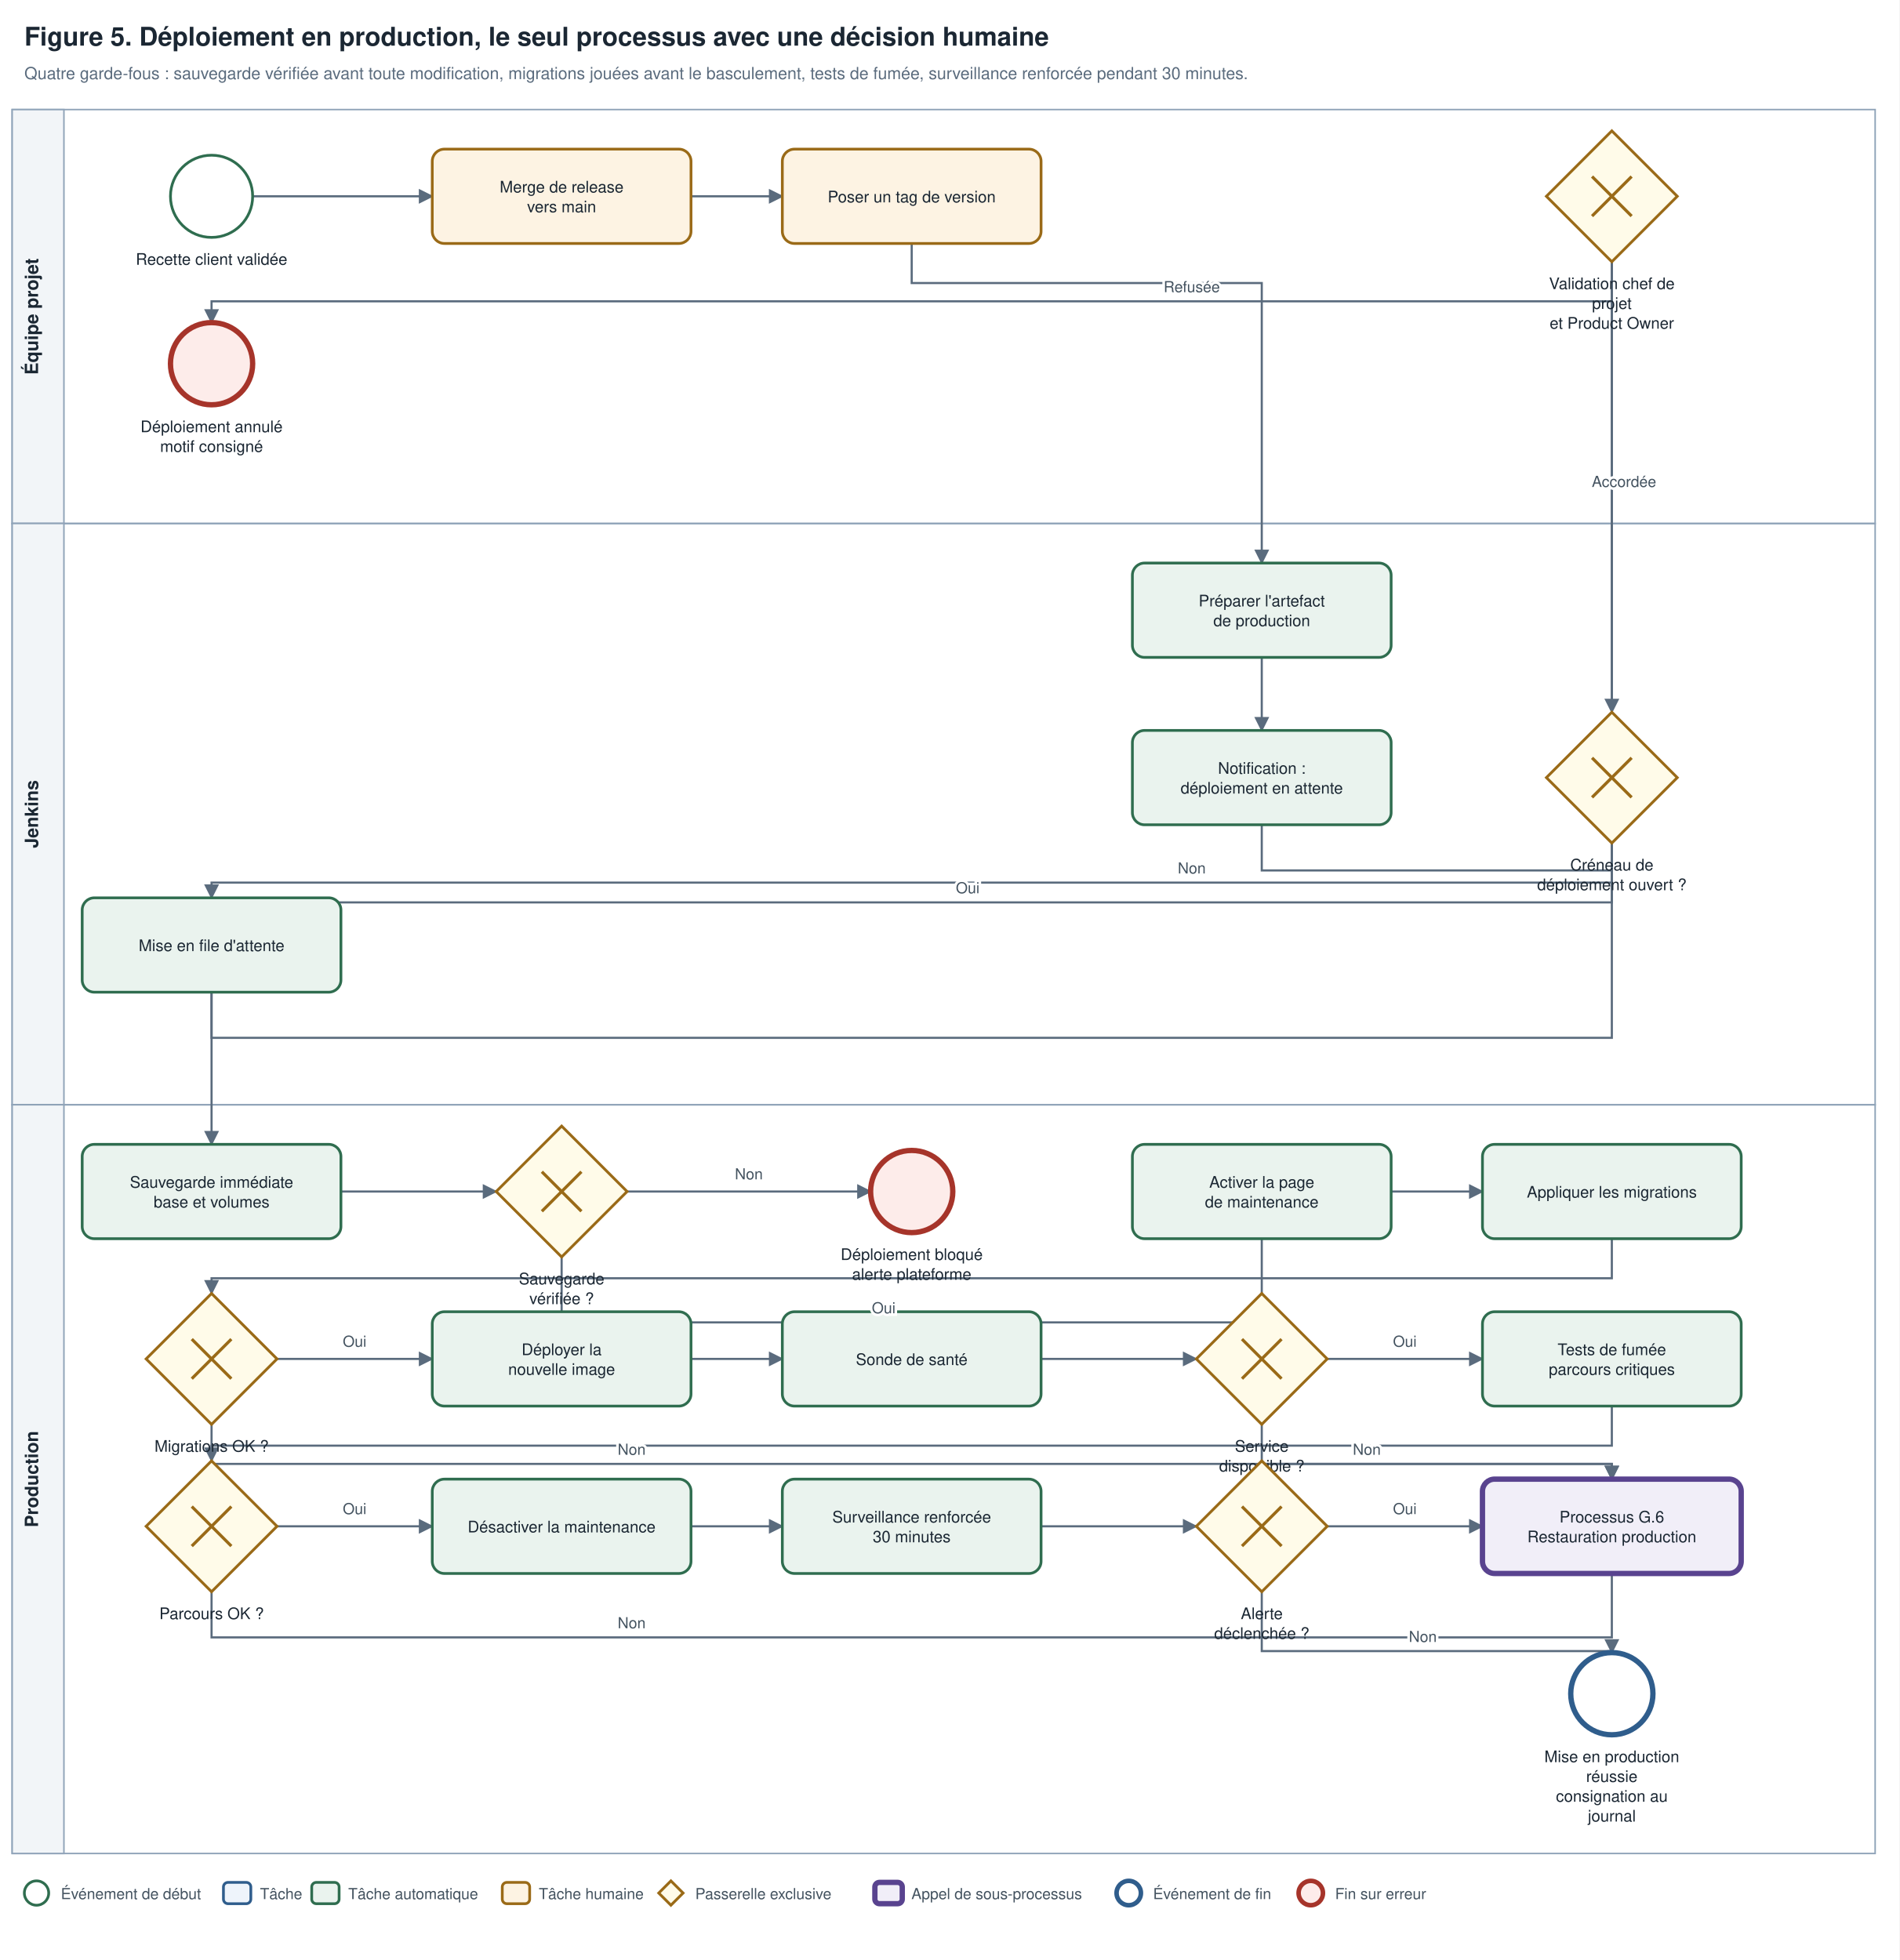
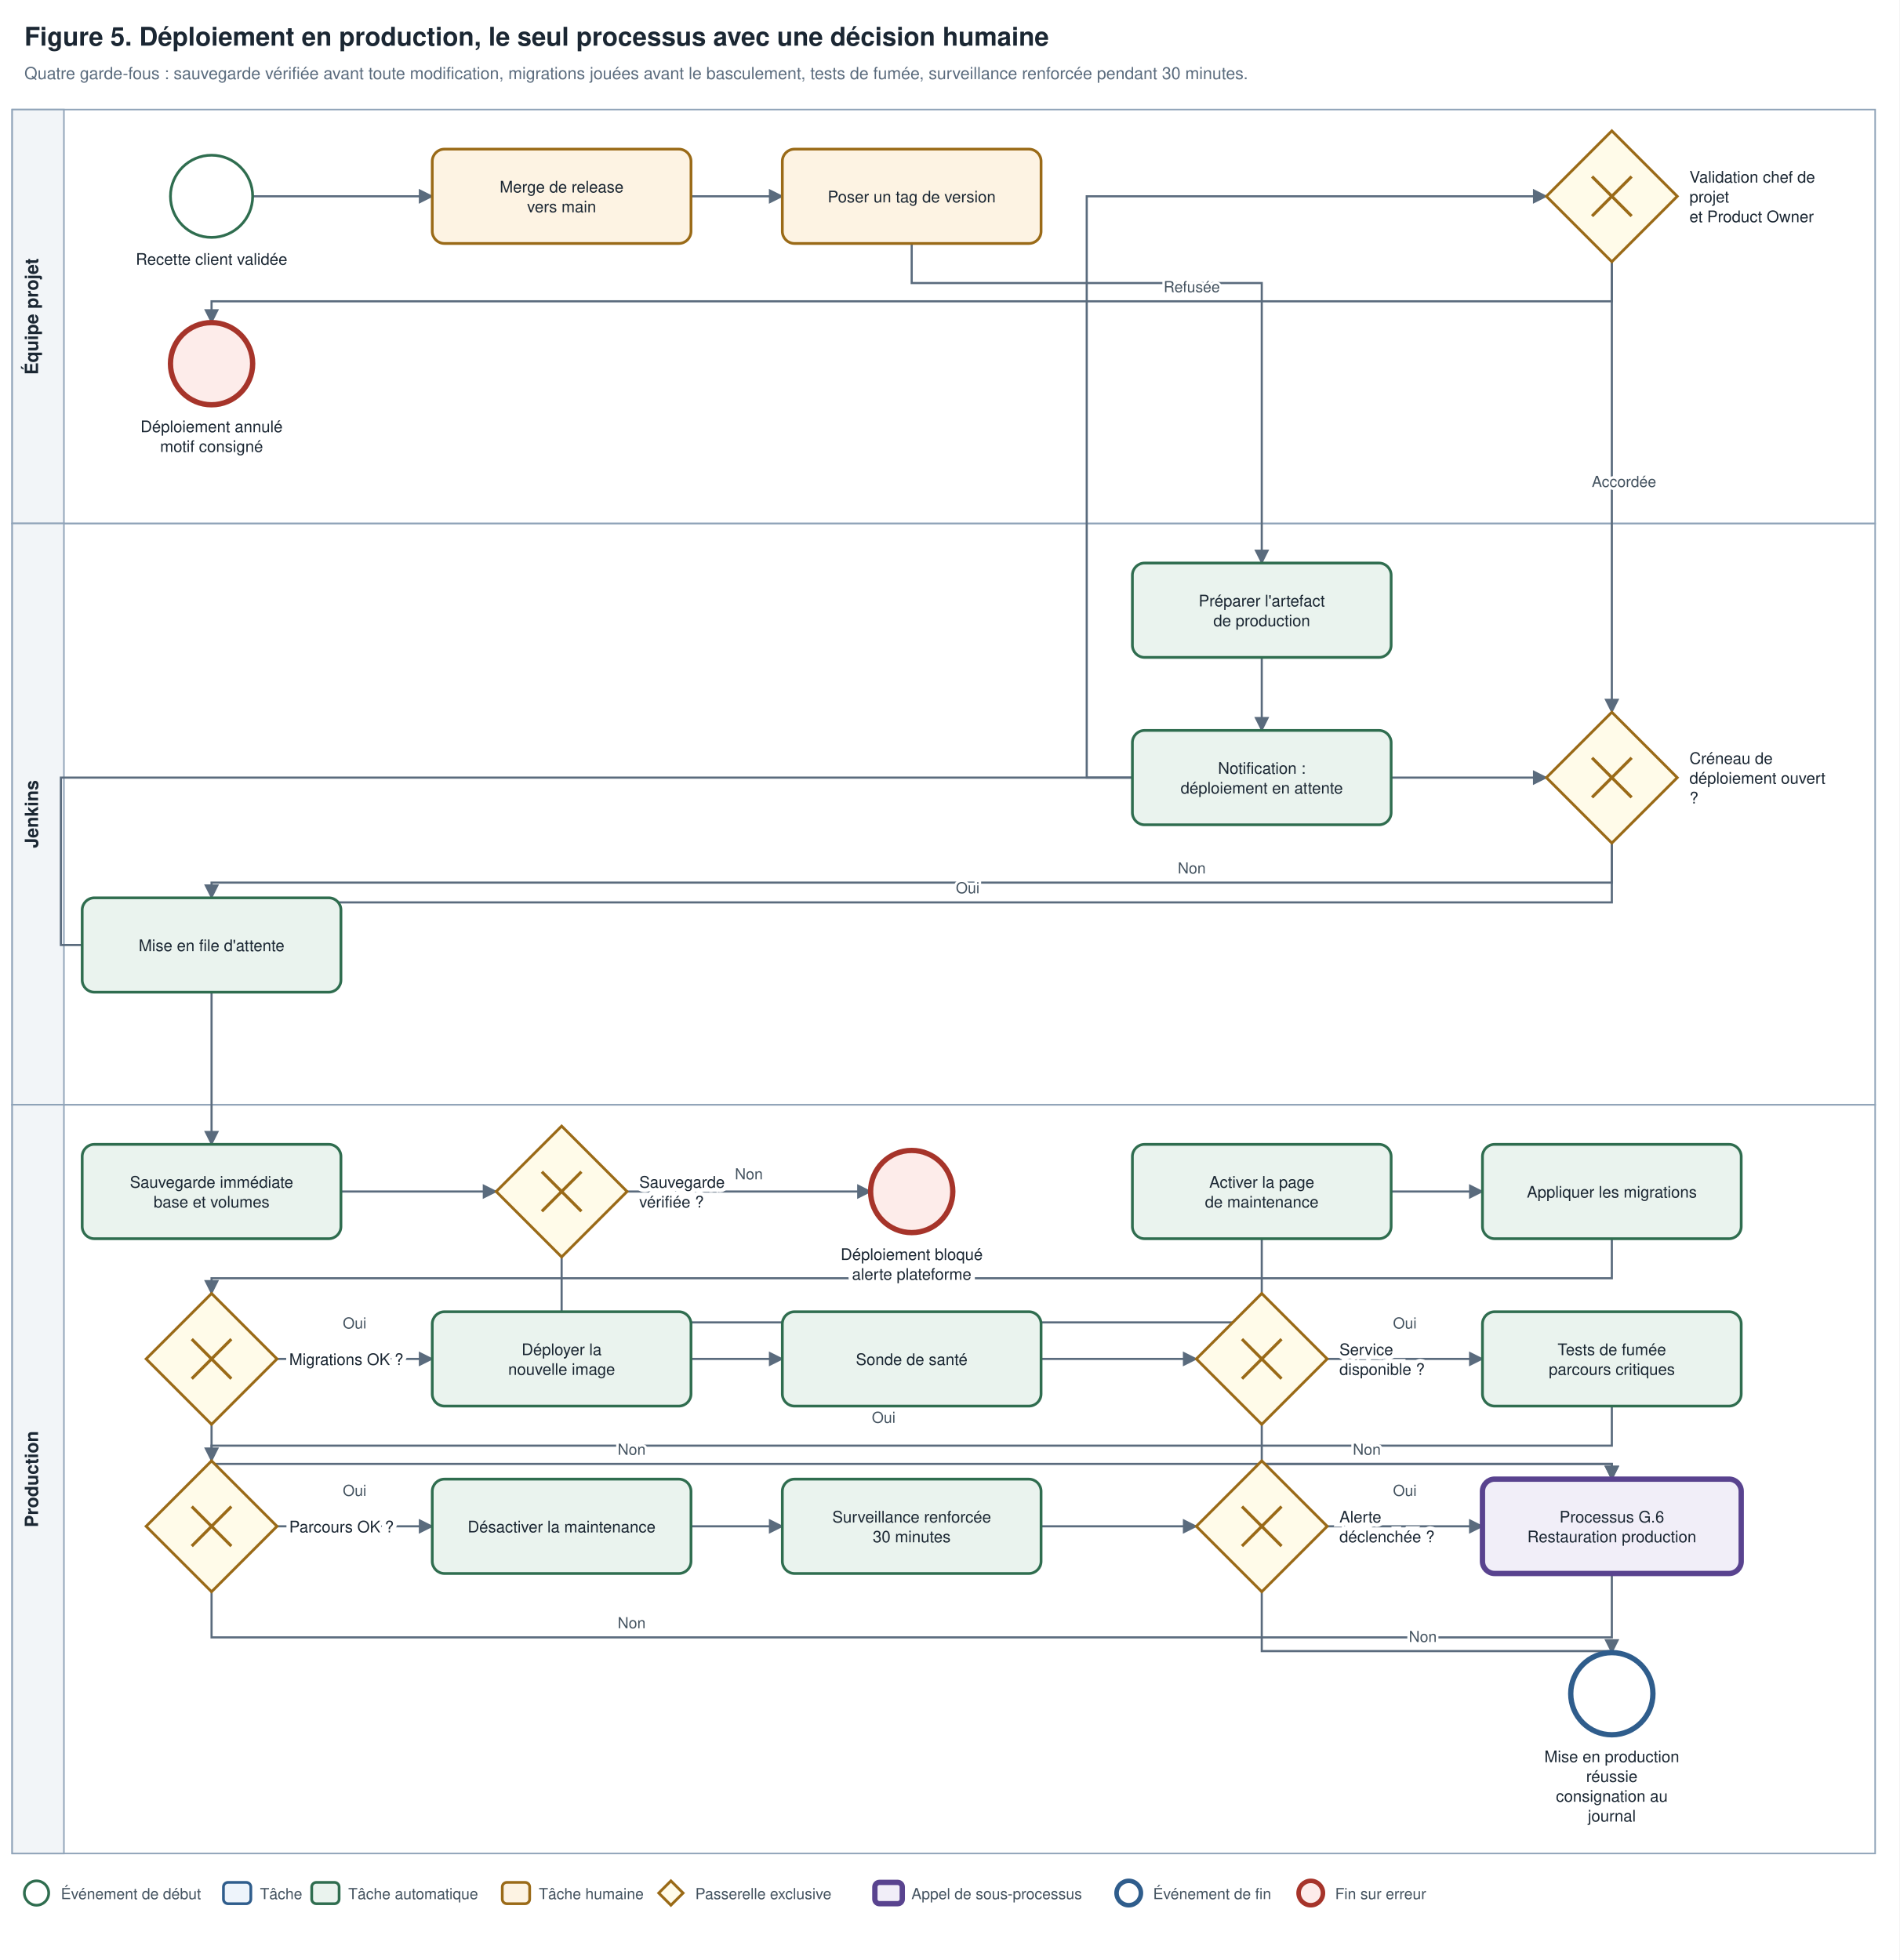
<svg xmlns="http://www.w3.org/2000/svg" width="1248" height="1288" viewBox="0 0 1248 1288" font-family="Helvetica, Arial, sans-serif">
  <rect width="1248" height="1288" fill="#ffffff" />
  <text x="16" y="30" font-size="17" font-weight="600" fill="#1b2733">Figure 5. Déploiement en production, le seul processus avec une décision humaine</text>
  <text x="16" y="52" font-size="11" fill="#5a6b7d">Quatre garde-fous : sauvegarde vérifiée avant toute modification, migrations jouées avant le basculement, tests de fumée, surveillance renforcée pendant 30 minutes.</text>
  <rect x="8" y="72" width="1224" height="272" fill="none" stroke="#8fa3b8" />
  <rect x="8" y="72" width="34" height="272" fill="#f2f5f8" stroke="#8fa3b8" />
  <text x="25.0" y="208.0" font-size="12" font-weight="600" fill="#1b2733" text-anchor="middle" transform="rotate(-90 25.0 208.0)">Équipe projet</text>
  <rect x="8" y="344" width="1224" height="382" fill="none" stroke="#8fa3b8" />
  <rect x="8" y="344" width="34" height="382" fill="#f2f5f8" stroke="#8fa3b8" />
  <text x="25.0" y="535.0" font-size="12" font-weight="600" fill="#1b2733" text-anchor="middle" transform="rotate(-90 25.0 535.0)">Jenkins</text>
  <rect x="8" y="726" width="1224" height="492" fill="none" stroke="#8fa3b8" />
  <rect x="8" y="726" width="34" height="492" fill="#f2f5f8" stroke="#8fa3b8" />
  <text x="25.0" y="972.0" font-size="12" font-weight="600" fill="#1b2733" text-anchor="middle" transform="rotate(-90 25.0 972.0)">Production</text>
  <path d="M 166.0 129.0 L 284.0 129.0" fill="none" stroke="#5a6b7d" stroke-width="1.4" marker-end="url(#a)" />
  <path d="M 454.0 129.0 L 514.0 129.0" fill="none" stroke="#5a6b7d" stroke-width="1.4" marker-end="url(#a)" />
  <path d="M 599.0 160.0 L 599.0 186.0 L 829.0 186.0 L 829.0 370.0" fill="none" stroke="#5a6b7d" stroke-width="1.4" marker-end="url(#a)" />
  <path d="M 829.0 432.0 L 829.0 480.0" fill="none" stroke="#5a6b7d" stroke-width="1.4" marker-end="url(#a)" />
-   <path d="M 829.0 542.0 L 829.0 572.0 L 1059.0 572.0 L 1059.0 86.0" fill="none" stroke="#5a6b7d" stroke-width="1.4" marker-end="url(#a)" />
+   <path d="M 744.0 511.0 L 714.0 511.0 L 714.0 129.0 L 1016.0 129.0" fill="none" stroke="#5a6b7d" stroke-width="1.4" marker-end="url(#a)" />
  <path d="M 1059.0 172.0 L 1059.0 198.0 L 139.0 198.0 L 139.0 212.0" fill="none" stroke="#5a6b7d" stroke-width="1.4" marker-end="url(#a)" />
  <path d="M 1059.0 172.0 L 1059.0 468.0" fill="none" stroke="#5a6b7d" stroke-width="1.4" marker-end="url(#a)" />
  <path d="M 1059.0 554.0 L 1059.0 580.0 L 139.0 580.0 L 139.0 590.0" fill="none" stroke="#5a6b7d" stroke-width="1.4" marker-end="url(#a)" />
-   <path d="M 139.0 652.0 L 139.0 682.0 L 1059.0 682.0 L 1059.0 468.0" fill="none" stroke="#5a6b7d" stroke-width="1.4" marker-end="url(#a)" />
+   <path d="M 54.0 621.0 L 40 621.0 L 40 511.0 L 1016.0 511.0" fill="none" stroke="#5a6b7d" stroke-width="1.4" marker-end="url(#a)" />
  <path d="M 1059.0 554.0 L 1059.0 593.0 L 139.0 593.0 L 139.0 752.0" fill="none" stroke="#5a6b7d" stroke-width="1.4" marker-end="url(#a)" />
  <path d="M 224.0 783.0 L 326.0 783.0" fill="none" stroke="#5a6b7d" stroke-width="1.4" marker-end="url(#a)" />
  <path d="M 412.0 783.0 L 572.0 783.0" fill="none" stroke="#5a6b7d" stroke-width="1.4" marker-end="url(#a)" />
  <path d="M 369.0 826.0 L 369.0 869.0 L 829.0 869.0 L 829.0 752.0" fill="none" stroke="#5a6b7d" stroke-width="1.4" marker-end="url(#a)" />
  <path d="M 914.0 783.0 L 974.0 783.0" fill="none" stroke="#5a6b7d" stroke-width="1.4" marker-end="url(#a)" />
  <path d="M 1059.0 814.0 L 1059.0 840.0 L 139.0 840.0 L 139.0 850.0" fill="none" stroke="#5a6b7d" stroke-width="1.4" marker-end="url(#a)" />
  <path d="M 139.0 936.0 L 139.0 962.0 L 1059.0 962.0 L 1059.0 972.0" fill="none" stroke="#5a6b7d" stroke-width="1.4" marker-end="url(#a)" />
  <path d="M 182.0 893.0 L 284.0 893.0" fill="none" stroke="#5a6b7d" stroke-width="1.4" marker-end="url(#a)" />
  <path d="M 454.0 893.0 L 514.0 893.0" fill="none" stroke="#5a6b7d" stroke-width="1.4" marker-end="url(#a)" />
  <path d="M 684.0 893.0 L 786.0 893.0" fill="none" stroke="#5a6b7d" stroke-width="1.4" marker-end="url(#a)" />
  <path d="M 829.0 936.0 L 829.0 962.0 L 1059.0 962.0 L 1059.0 972.0" fill="none" stroke="#5a6b7d" stroke-width="1.4" marker-end="url(#a)" />
  <path d="M 872.0 893.0 L 974.0 893.0" fill="none" stroke="#5a6b7d" stroke-width="1.4" marker-end="url(#a)" />
  <path d="M 1059.0 924.0 L 1059.0 950.0 L 139.0 950.0 L 139.0 960.0" fill="none" stroke="#5a6b7d" stroke-width="1.4" marker-end="url(#a)" />
  <path d="M 139.0 1046.0 L 139.0 1076.0 L 1059.0 1076.0 L 1059.0 972.0" fill="none" stroke="#5a6b7d" stroke-width="1.4" marker-end="url(#a)" />
  <path d="M 182.0 1003.0 L 284.0 1003.0" fill="none" stroke="#5a6b7d" stroke-width="1.4" marker-end="url(#a)" />
  <path d="M 454.0 1003.0 L 514.0 1003.0" fill="none" stroke="#5a6b7d" stroke-width="1.4" marker-end="url(#a)" />
  <path d="M 684.0 1003.0 L 786.0 1003.0" fill="none" stroke="#5a6b7d" stroke-width="1.4" marker-end="url(#a)" />
  <path d="M 872.0 1003.0 L 974.0 1003.0" fill="none" stroke="#5a6b7d" stroke-width="1.4" marker-end="url(#a)" />
  <path d="M 829.0 1046.0 L 829.0 1085.0 L 1059.0 1085.0 L 1059.0 1086.0" fill="none" stroke="#5a6b7d" stroke-width="1.4" marker-end="url(#a)" />
  <circle cx="139.0" cy="129.0" r="27.0" fill="#ffffff" stroke="#2f6d4f" stroke-width="1.8" />
-   <text x="139.0" y="174.0" font-size="10.5" fill="#1b2733" text-anchor="middle">Recette client validée</text>
+   <text x="139.0" y="174.0" font-size="10.5" fill="#1b2733" text-anchor="middle" paint-order="stroke" stroke="#ffffff" stroke-width="5.5">Recette client validée</text>
  <rect x="284.0" y="98.0" width="170" height="62" rx="8" fill="#fdf3e3" stroke="#9a6a17" stroke-width="1.8" />
  <text x="369.0" y="126.5" font-size="10.5" fill="#1b2733" text-anchor="middle">Merge de release</text>
  <text x="369.0" y="139.5" font-size="10.5" fill="#1b2733" text-anchor="middle">vers main</text>
  <rect x="514.0" y="98.0" width="170" height="62" rx="8" fill="#fdf3e3" stroke="#9a6a17" stroke-width="1.8" />
  <text x="599.0" y="133.0" font-size="10.5" fill="#1b2733" text-anchor="middle">Poser un tag de version</text>
  <polygon points="1059.0,86.0 1102.0,129.0 1059.0,172.0 1016.0,129.0" fill="#fffbe9" stroke="#9a6a17" stroke-width="1.8" />
  <path d="M 1046.0 116.0 L 1072.0 142.0 M 1072.0 116.0 L 1046.0 142.0" stroke="#9a6a17" stroke-width="2" fill="none" />
-   <text x="1059.0" y="190.0" font-size="10.5" fill="#1b2733" text-anchor="middle">Validation chef de</text>
-   <text x="1059.0" y="203.0" font-size="10.5" fill="#1b2733" text-anchor="middle">projet</text>
-   <text x="1059.0" y="216.0" font-size="10.5" fill="#1b2733" text-anchor="middle">et Product Owner</text>
+   <text x="1110.0" y="120.0" font-size="10.5" fill="#1b2733" text-anchor="start" paint-order="stroke" stroke="#ffffff" stroke-width="5.5">Validation chef de</text>
+   <text x="1110.0" y="133.0" font-size="10.5" fill="#1b2733" text-anchor="start" paint-order="stroke" stroke="#ffffff" stroke-width="5.5">projet</text>
+   <text x="1110.0" y="146.0" font-size="10.5" fill="#1b2733" text-anchor="start" paint-order="stroke" stroke="#ffffff" stroke-width="5.5">et Product Owner</text>
  <circle cx="139.0" cy="239.0" r="27.0" fill="#fdecea" stroke="#a6342a" stroke-width="3.5" />
-   <text x="139.0" y="284.0" font-size="10.5" fill="#1b2733" text-anchor="middle">Déploiement annulé</text>
-   <text x="139.0" y="297.0" font-size="10.5" fill="#1b2733" text-anchor="middle">motif consigné</text>
+   <text x="139.0" y="284.0" font-size="10.5" fill="#1b2733" text-anchor="middle" paint-order="stroke" stroke="#ffffff" stroke-width="5.5">Déploiement annulé</text>
+   <text x="139.0" y="297.0" font-size="10.5" fill="#1b2733" text-anchor="middle" paint-order="stroke" stroke="#ffffff" stroke-width="5.5">motif consigné</text>
  <rect x="744.0" y="370.0" width="170" height="62" rx="8" fill="#eaf3ee" stroke="#2f6d4f" stroke-width="1.8" />
  <text x="829.0" y="398.5" font-size="10.5" fill="#1b2733" text-anchor="middle">Préparer l'artefact</text>
  <text x="829.0" y="411.5" font-size="10.5" fill="#1b2733" text-anchor="middle">de production</text>
  <rect x="744.0" y="480.0" width="170" height="62" rx="8" fill="#eaf3ee" stroke="#2f6d4f" stroke-width="1.8" />
  <text x="829.0" y="508.5" font-size="10.5" fill="#1b2733" text-anchor="middle">Notification :</text>
  <text x="829.0" y="521.5" font-size="10.5" fill="#1b2733" text-anchor="middle">déploiement en attente</text>
  <polygon points="1059.0,468.0 1102.0,511.0 1059.0,554.0 1016.0,511.0" fill="#fffbe9" stroke="#9a6a17" stroke-width="1.8" />
  <path d="M 1046.0 498.0 L 1072.0 524.0 M 1072.0 498.0 L 1046.0 524.0" stroke="#9a6a17" stroke-width="2" fill="none" />
-   <text x="1059.0" y="572.0" font-size="10.5" fill="#1b2733" text-anchor="middle">Créneau de</text>
-   <text x="1059.0" y="585.0" font-size="10.5" fill="#1b2733" text-anchor="middle">déploiement ouvert ?</text>
+   <text x="1110.0" y="502.0" font-size="10.5" fill="#1b2733" text-anchor="start" paint-order="stroke" stroke="#ffffff" stroke-width="5.5">Créneau de</text>
+   <text x="1110.0" y="515.0" font-size="10.5" fill="#1b2733" text-anchor="start" paint-order="stroke" stroke="#ffffff" stroke-width="5.5">déploiement ouvert</text>
+   <text x="1110.0" y="528.0" font-size="10.5" fill="#1b2733" text-anchor="start" paint-order="stroke" stroke="#ffffff" stroke-width="5.5">?</text>
  <rect x="54.0" y="590.0" width="170" height="62" rx="8" fill="#eaf3ee" stroke="#2f6d4f" stroke-width="1.8" />
  <text x="139.0" y="625.0" font-size="10.5" fill="#1b2733" text-anchor="middle">Mise en file d'attente</text>
  <rect x="54.0" y="752.0" width="170" height="62" rx="8" fill="#eaf3ee" stroke="#2f6d4f" stroke-width="1.8" />
  <text x="139.0" y="780.5" font-size="10.5" fill="#1b2733" text-anchor="middle">Sauvegarde immédiate</text>
  <text x="139.0" y="793.5" font-size="10.5" fill="#1b2733" text-anchor="middle">base et volumes</text>
  <polygon points="369.0,740.0 412.0,783.0 369.0,826.0 326.0,783.0" fill="#fffbe9" stroke="#9a6a17" stroke-width="1.8" />
  <path d="M 356.0 770.0 L 382.0 796.0 M 382.0 770.0 L 356.0 796.0" stroke="#9a6a17" stroke-width="2" fill="none" />
-   <text x="369.0" y="844.0" font-size="10.5" fill="#1b2733" text-anchor="middle">Sauvegarde</text>
-   <text x="369.0" y="857.0" font-size="10.5" fill="#1b2733" text-anchor="middle">vérifiée ?</text>
+   <text x="420.0" y="780.5" font-size="10.5" fill="#1b2733" text-anchor="start" paint-order="stroke" stroke="#ffffff" stroke-width="5.5">Sauvegarde</text>
+   <text x="420.0" y="793.5" font-size="10.5" fill="#1b2733" text-anchor="start" paint-order="stroke" stroke="#ffffff" stroke-width="5.5">vérifiée ?</text>
  <circle cx="599.0" cy="783.0" r="27.0" fill="#fdecea" stroke="#a6342a" stroke-width="3.5" />
-   <text x="599.0" y="828.0" font-size="10.5" fill="#1b2733" text-anchor="middle">Déploiement bloqué</text>
-   <text x="599.0" y="841.0" font-size="10.5" fill="#1b2733" text-anchor="middle">alerte plateforme</text>
+   <text x="599.0" y="828.0" font-size="10.5" fill="#1b2733" text-anchor="middle" paint-order="stroke" stroke="#ffffff" stroke-width="5.5">Déploiement bloqué</text>
+   <text x="599.0" y="841.0" font-size="10.5" fill="#1b2733" text-anchor="middle" paint-order="stroke" stroke="#ffffff" stroke-width="5.5">alerte plateforme</text>
  <rect x="744.0" y="752.0" width="170" height="62" rx="8" fill="#eaf3ee" stroke="#2f6d4f" stroke-width="1.8" />
  <text x="829.0" y="780.5" font-size="10.5" fill="#1b2733" text-anchor="middle">Activer la page</text>
  <text x="829.0" y="793.5" font-size="10.5" fill="#1b2733" text-anchor="middle">de maintenance</text>
  <rect x="974.0" y="752.0" width="170" height="62" rx="8" fill="#eaf3ee" stroke="#2f6d4f" stroke-width="1.8" />
  <text x="1059.0" y="787.0" font-size="10.5" fill="#1b2733" text-anchor="middle">Appliquer les migrations</text>
  <polygon points="139.0,850.0 182.0,893.0 139.0,936.0 96.0,893.0" fill="#fffbe9" stroke="#9a6a17" stroke-width="1.8" />
  <path d="M 126.0 880.0 L 152.0 906.0 M 152.0 880.0 L 126.0 906.0" stroke="#9a6a17" stroke-width="2" fill="none" />
-   <text x="139.0" y="954.0" font-size="10.5" fill="#1b2733" text-anchor="middle">Migrations OK ?</text>
+   <text x="190.0" y="897.0" font-size="10.5" fill="#1b2733" text-anchor="start" paint-order="stroke" stroke="#ffffff" stroke-width="5.5">Migrations OK ?</text>
  <rect x="284.0" y="862.0" width="170" height="62" rx="8" fill="#eaf3ee" stroke="#2f6d4f" stroke-width="1.8" />
  <text x="369.0" y="890.5" font-size="10.5" fill="#1b2733" text-anchor="middle">Déployer la</text>
  <text x="369.0" y="903.5" font-size="10.5" fill="#1b2733" text-anchor="middle">nouvelle image</text>
  <rect x="514.0" y="862.0" width="170" height="62" rx="8" fill="#eaf3ee" stroke="#2f6d4f" stroke-width="1.8" />
  <text x="599.0" y="897.0" font-size="10.5" fill="#1b2733" text-anchor="middle">Sonde de santé</text>
  <polygon points="829.0,850.0 872.0,893.0 829.0,936.0 786.0,893.0" fill="#fffbe9" stroke="#9a6a17" stroke-width="1.8" />
  <path d="M 816.0 880.0 L 842.0 906.0 M 842.0 880.0 L 816.0 906.0" stroke="#9a6a17" stroke-width="2" fill="none" />
-   <text x="829.0" y="954.0" font-size="10.5" fill="#1b2733" text-anchor="middle">Service</text>
-   <text x="829.0" y="967.0" font-size="10.5" fill="#1b2733" text-anchor="middle">disponible ?</text>
+   <text x="880.0" y="890.5" font-size="10.5" fill="#1b2733" text-anchor="start" paint-order="stroke" stroke="#ffffff" stroke-width="5.5">Service</text>
+   <text x="880.0" y="903.5" font-size="10.5" fill="#1b2733" text-anchor="start" paint-order="stroke" stroke="#ffffff" stroke-width="5.5">disponible ?</text>
  <rect x="974.0" y="862.0" width="170" height="62" rx="8" fill="#eaf3ee" stroke="#2f6d4f" stroke-width="1.8" />
  <text x="1059.0" y="890.5" font-size="10.5" fill="#1b2733" text-anchor="middle">Tests de fumée</text>
  <text x="1059.0" y="903.5" font-size="10.5" fill="#1b2733" text-anchor="middle">parcours critiques</text>
  <polygon points="139.0,960.0 182.0,1003.0 139.0,1046.0 96.0,1003.0" fill="#fffbe9" stroke="#9a6a17" stroke-width="1.8" />
  <path d="M 126.0 990.0 L 152.0 1016.0 M 152.0 990.0 L 126.0 1016.0" stroke="#9a6a17" stroke-width="2" fill="none" />
-   <text x="139.0" y="1064.0" font-size="10.5" fill="#1b2733" text-anchor="middle">Parcours OK ?</text>
+   <text x="190.0" y="1007.0" font-size="10.5" fill="#1b2733" text-anchor="start" paint-order="stroke" stroke="#ffffff" stroke-width="5.5">Parcours OK ?</text>
  <rect x="284.0" y="972.0" width="170" height="62" rx="8" fill="#eaf3ee" stroke="#2f6d4f" stroke-width="1.8" />
  <text x="369.0" y="1007.0" font-size="10.5" fill="#1b2733" text-anchor="middle">Désactiver la maintenance</text>
  <rect x="514.0" y="972.0" width="170" height="62" rx="8" fill="#eaf3ee" stroke="#2f6d4f" stroke-width="1.8" />
  <text x="599.0" y="1000.5" font-size="10.5" fill="#1b2733" text-anchor="middle">Surveillance renforcée</text>
  <text x="599.0" y="1013.5" font-size="10.5" fill="#1b2733" text-anchor="middle">30 minutes</text>
  <polygon points="829.0,960.0 872.0,1003.0 829.0,1046.0 786.0,1003.0" fill="#fffbe9" stroke="#9a6a17" stroke-width="1.8" />
  <path d="M 816.0 990.0 L 842.0 1016.0 M 842.0 990.0 L 816.0 1016.0" stroke="#9a6a17" stroke-width="2" fill="none" />
-   <text x="829.0" y="1064.0" font-size="10.5" fill="#1b2733" text-anchor="middle">Alerte</text>
-   <text x="829.0" y="1077.0" font-size="10.5" fill="#1b2733" text-anchor="middle">déclenchée ?</text>
+   <text x="880.0" y="1000.5" font-size="10.5" fill="#1b2733" text-anchor="start" paint-order="stroke" stroke="#ffffff" stroke-width="5.5">Alerte</text>
+   <text x="880.0" y="1013.5" font-size="10.5" fill="#1b2733" text-anchor="start" paint-order="stroke" stroke="#ffffff" stroke-width="5.5">déclenchée ?</text>
  <rect x="974.0" y="972.0" width="170" height="62" rx="8" fill="#f1eef8" stroke="#59438f" stroke-width="3.5" />
  <text x="1059.0" y="1000.5" font-size="10.5" fill="#1b2733" text-anchor="middle">Processus G.6</text>
  <text x="1059.0" y="1013.5" font-size="10.5" fill="#1b2733" text-anchor="middle">Restauration production</text>
  <circle cx="1059.0" cy="1113.0" r="27.0" fill="#ffffff" stroke="#2f5d8c" stroke-width="3.5" />
-   <text x="1059.0" y="1158.0" font-size="10.5" fill="#1b2733" text-anchor="middle">Mise en production</text>
-   <text x="1059.0" y="1171.0" font-size="10.5" fill="#1b2733" text-anchor="middle">réussie</text>
-   <text x="1059.0" y="1184.0" font-size="10.5" fill="#1b2733" text-anchor="middle">consignation au</text>
-   <text x="1059.0" y="1197.0" font-size="10.5" fill="#1b2733" text-anchor="middle">journal</text>
+   <text x="1059.0" y="1158.0" font-size="10.5" fill="#1b2733" text-anchor="middle" paint-order="stroke" stroke="#ffffff" stroke-width="5.5">Mise en production</text>
+   <text x="1059.0" y="1171.0" font-size="10.5" fill="#1b2733" text-anchor="middle" paint-order="stroke" stroke="#ffffff" stroke-width="5.5">réussie</text>
+   <text x="1059.0" y="1184.0" font-size="10.5" fill="#1b2733" text-anchor="middle" paint-order="stroke" stroke="#ffffff" stroke-width="5.5">consignation au</text>
+   <text x="1059.0" y="1197.0" font-size="10.5" fill="#1b2733" text-anchor="middle" paint-order="stroke" stroke="#ffffff" stroke-width="5.5">journal</text>
  <text x="783.0" y="192.0" font-size="10" fill="#43525f" text-anchor="middle" paint-order="stroke" stroke="#ffffff" stroke-width="3.5">Refusée</text>
  <text x="1067.0" y="320.0" font-size="10" fill="#43525f" text-anchor="middle" paint-order="stroke" stroke="#ffffff" stroke-width="3.5">Accordée</text>
  <text x="783.0" y="574.0" font-size="10" fill="#43525f" text-anchor="middle" paint-order="stroke" stroke="#ffffff" stroke-width="3.5">Non</text>
  <text x="635.8" y="587.0" font-size="10" fill="#43525f" text-anchor="middle" paint-order="stroke" stroke="#ffffff" stroke-width="3.5">Oui</text>
  <text x="492.0" y="775.0" font-size="10" fill="#43525f" text-anchor="middle" paint-order="stroke" stroke="#ffffff" stroke-width="3.5">Non</text>
-   <text x="580.6" y="863.0" font-size="10" fill="#43525f" text-anchor="middle" paint-order="stroke" stroke="#ffffff" stroke-width="3.5">Oui</text>
+   <text x="580.6" y="935.0" font-size="10" fill="#43525f" text-anchor="middle" paint-order="stroke" stroke="#ffffff" stroke-width="3.5">Oui</text>
  <text x="415.0" y="956.0" font-size="10" fill="#43525f" text-anchor="middle" paint-order="stroke" stroke="#ffffff" stroke-width="3.5">Non</text>
-   <text x="233.0" y="885.0" font-size="10" fill="#43525f" text-anchor="middle" paint-order="stroke" stroke="#ffffff" stroke-width="3.5">Oui</text>
+   <text x="233.0" y="873.0" font-size="10" fill="#43525f" text-anchor="middle" paint-order="stroke" stroke="#ffffff" stroke-width="3.5">Oui</text>
  <text x="898.0" y="956.0" font-size="10" fill="#43525f" text-anchor="middle" paint-order="stroke" stroke="#ffffff" stroke-width="3.5">Non</text>
-   <text x="923.0" y="885.0" font-size="10" fill="#43525f" text-anchor="middle" paint-order="stroke" stroke="#ffffff" stroke-width="3.5">Oui</text>
+   <text x="923.0" y="873.0" font-size="10" fill="#43525f" text-anchor="middle" paint-order="stroke" stroke="#ffffff" stroke-width="3.5">Oui</text>
  <text x="415.0" y="1070.0" font-size="10" fill="#43525f" text-anchor="middle" paint-order="stroke" stroke="#ffffff" stroke-width="3.5">Non</text>
-   <text x="233.0" y="995.0" font-size="10" fill="#43525f" text-anchor="middle" paint-order="stroke" stroke="#ffffff" stroke-width="3.5">Oui</text>
-   <text x="923.0" y="995.0" font-size="10" fill="#43525f" text-anchor="middle" paint-order="stroke" stroke="#ffffff" stroke-width="3.5">Oui</text>
+   <text x="233.0" y="983.0" font-size="10" fill="#43525f" text-anchor="middle" paint-order="stroke" stroke="#ffffff" stroke-width="3.5">Oui</text>
+   <text x="923.0" y="983.0" font-size="10" fill="#43525f" text-anchor="middle" paint-order="stroke" stroke="#ffffff" stroke-width="3.5">Oui</text>
  <text x="934.8" y="1079.0" font-size="10" fill="#43525f" text-anchor="middle" paint-order="stroke" stroke="#ffffff" stroke-width="3.5">Non</text>
  <circle cx="24" cy="1244" r="8" fill="#ffffff" stroke="#2f6d4f" stroke-width="1.8" />
  <text x="40" y="1248" font-size="10" fill="#43525f">Événement de début</text>
  <rect x="146.8" y="1237" width="18" height="14" rx="3" fill="#eef4fb" stroke="#2f5d8c" stroke-width="1.8" />
  <text x="170.8" y="1248" font-size="10" fill="#43525f">Tâche</text>
  <rect x="204.8" y="1237" width="18" height="14" rx="3" fill="#eaf3ee" stroke="#2f6d4f" stroke-width="1.8" />
  <text x="228.8" y="1248" font-size="10" fill="#43525f">Tâche automatique</text>
  <rect x="330.0" y="1237" width="18" height="14" rx="3" fill="#fdf3e3" stroke="#9a6a17" stroke-width="1.8" />
  <text x="354.0" y="1248" font-size="10" fill="#43525f">Tâche humaine</text>
  <polygon points="440.8,1236 448.8,1244 440.8,1252 432.8,1244" fill="#fffbe9" stroke="#9a6a17" stroke-width="1.8" />
  <text x="456.8" y="1248" font-size="10" fill="#43525f">Passerelle exclusive</text>
  <rect x="574.8" y="1237" width="18" height="14" rx="3" fill="#f1eef8" stroke="#59438f" stroke-width="3.5" />
  <text x="598.8" y="1248" font-size="10" fill="#43525f">Appel de sous-processus</text>
  <circle cx="741.6" cy="1244" r="8" fill="#ffffff" stroke="#2f5d8c" stroke-width="3" />
  <text x="757.6" y="1248" font-size="10" fill="#43525f">Événement de fin</text>
  <circle cx="861.2" cy="1244" r="8" fill="#fdecea" stroke="#a6342a" stroke-width="3" />
  <text x="877.2" y="1248" font-size="10" fill="#43525f">Fin sur erreur</text>
  <defs>
    <marker id="a" viewBox="0 0 10 10" refX="9" refY="5" markerWidth="7" markerHeight="7" orient="auto-start-reverse">
      <path d="M 0 0 L 10 5 L 0 10 z" fill="#5a6b7d" />
    </marker>
  </defs>
</svg>
